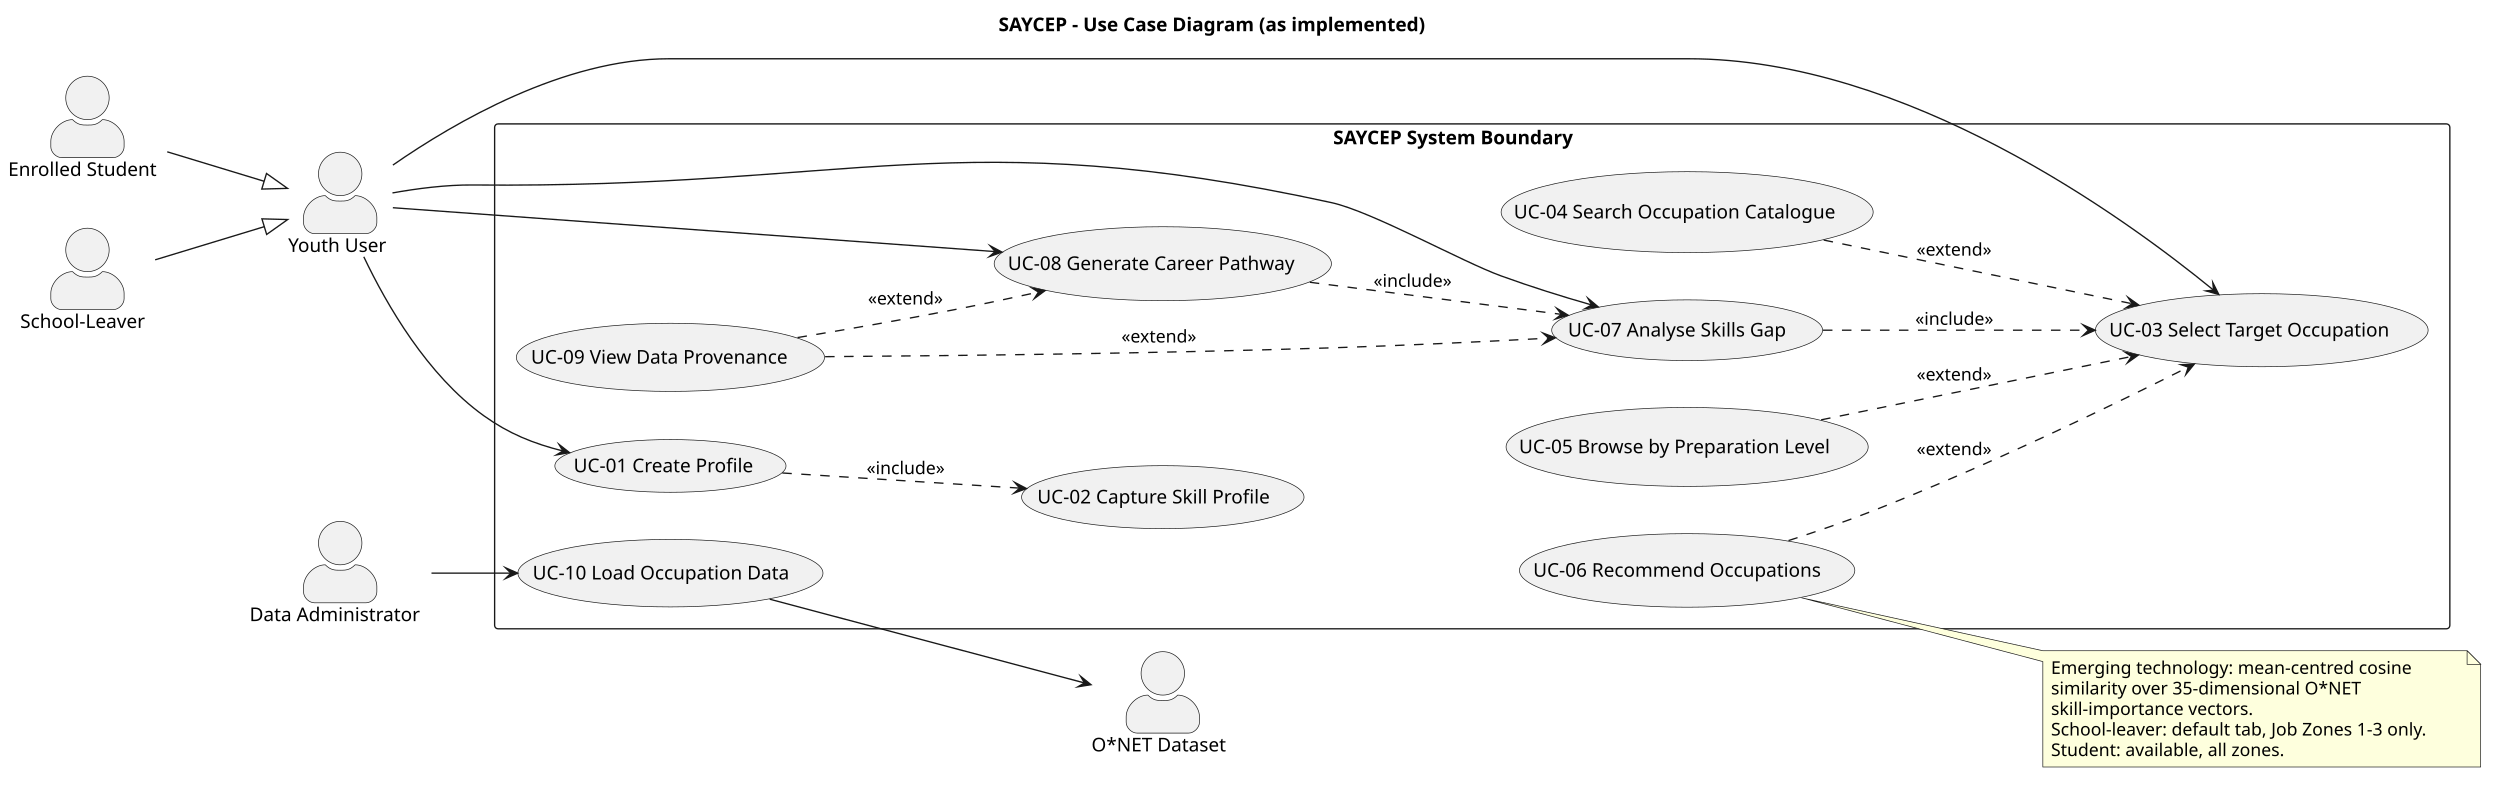
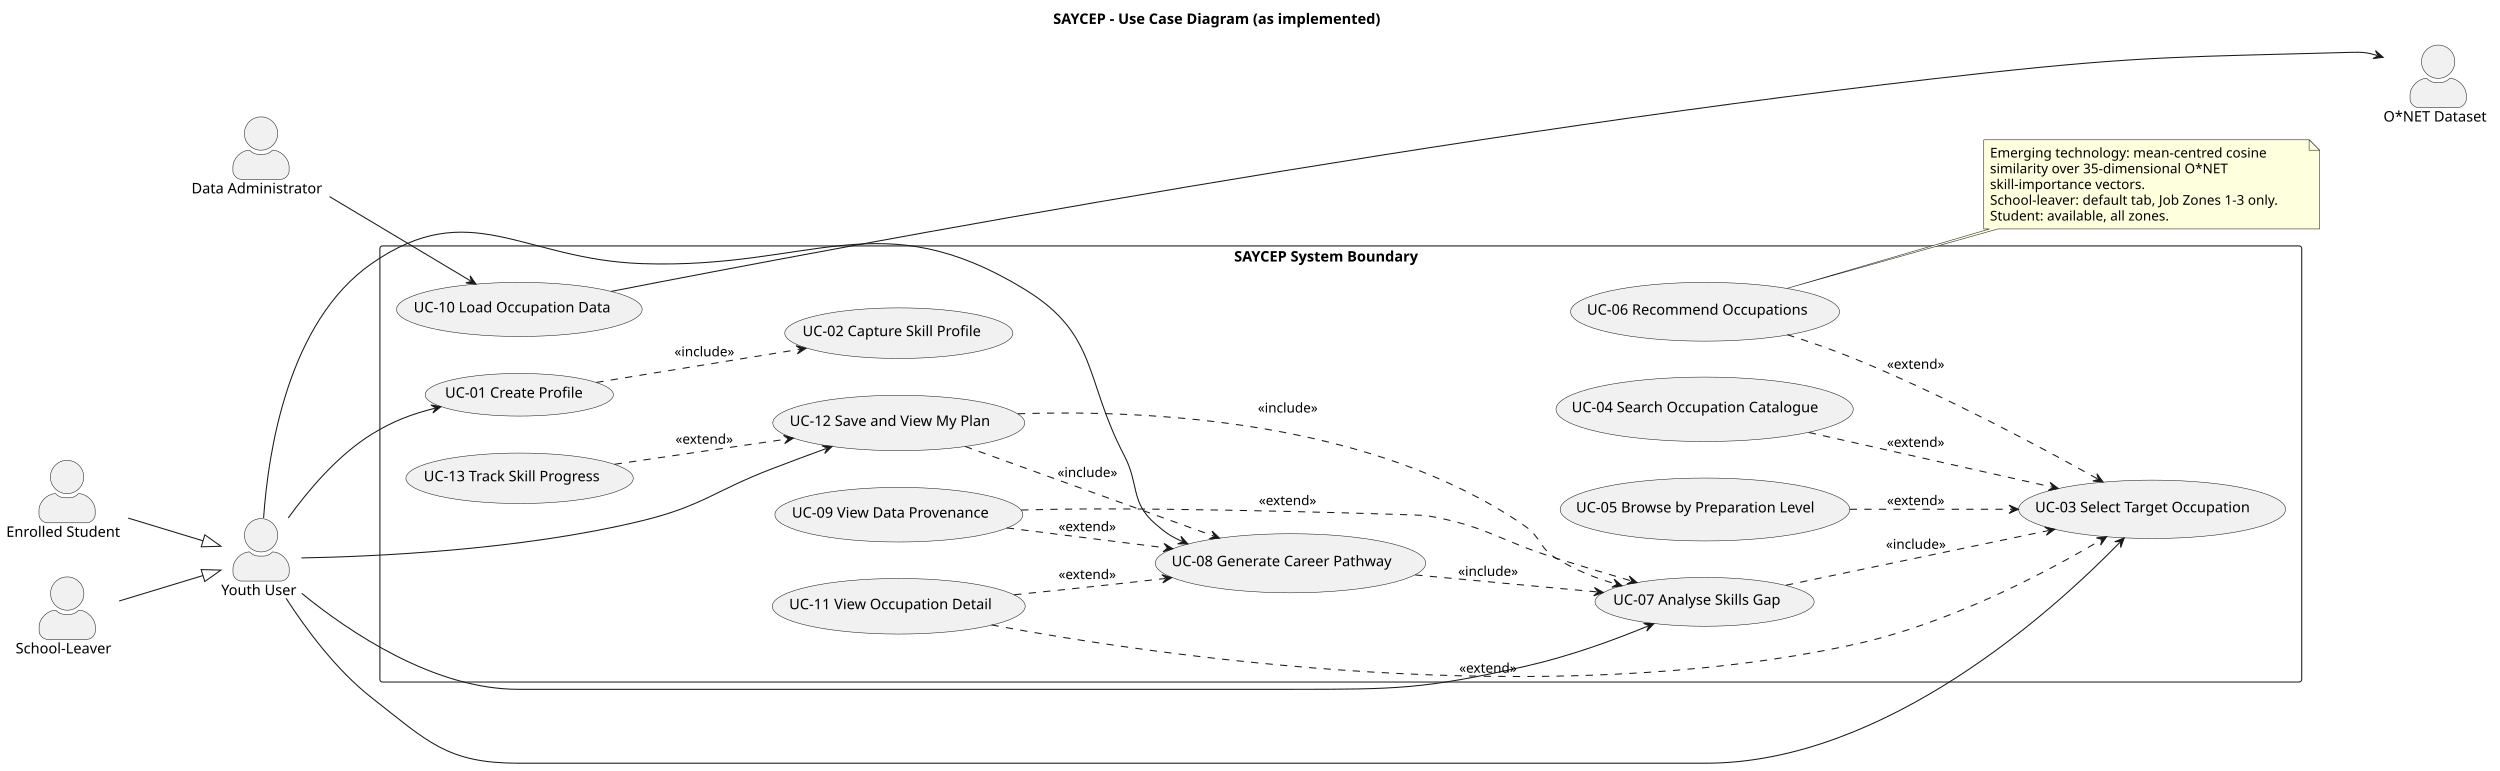
- <svg xmlns="http://www.w3.org/2000/svg" version="1.1" data-diagram-type="DESCRIPTION" style="width:1842px;height:580px;background:#FFFFFF;" width="1842px" height="580px" viewBox="0 0 1842 580" zoomAndPan="magnify" preserveAspectRatio="none" contentStyleType="text/css">
+ <svg xmlns="http://www.w3.org/2000/svg" contentStyleType="text/css" height="740px" preserveAspectRatio="none" style="width:2402px;height:740px;background:#FFFFFF;" version="1.1" viewBox="0 0 2402 740" width="2402px" zoomAndPan="magnify">
  <defs />
-   <g font-family="sans-serif" lengthAdjust="spacing">
-     <g class="title" data-source-line="6">
-       <text x="735.717" y="22.995" fill="#000" font-size="14" textLength="364.321" font-weight="700">SAYCEP - Use Case Diagram (as implemented)</text>
+   <g>
+     <text fill="#000000" font-family="sans-serif" font-size="14" font-weight="bold" lengthAdjust="spacing" textLength="364.321" x="1011.921" y="22.995">SAYCEP - Use Case Diagram (as implemented)</text>
+     <g id="cluster_SAYCEP System Boundary">
+       <rect fill="none" height="419" rx="2.5" ry="2.5" style="stroke:#181818;stroke-width:1.0;" width="1846.5" x="365" y="236.297" />
+       <text fill="#000000" font-family="sans-serif" font-size="14" font-weight="bold" lengthAdjust="spacing" textLength="204.941" x="1185.779" y="251.292">SAYCEP System Boundary</text>
    </g>
-     <g class="cluster" data-qualified-name="SAYCEP System Boundary" id="ent0008" data-source-line="20">
-       <rect x="364.44" y="91.297" width="1440.61" height="372" fill="none" style="stroke:#181818;stroke-width:1;" rx="2.5" ry="2.5" />
-       <text x="982.274" y="106.292" fill="#000" font-size="14" textLength="204.941" font-weight="700">SAYCEP System Boundary</text>
+     <g id="elem_UC1">
+       <ellipse cx="498.924" cy="379.282" fill="#F1F1F1" rx="90.424" ry="20.485" style="stroke:#181818;stroke-width:0.5;" />
+       <text fill="#000000" font-family="sans-serif" font-size="14" lengthAdjust="spacing" textLength="142.7" x="427.574" y="382.128">UC-01 Create Profile</text>
    </g>
-     <g class="entity" data-qualified-name="SAYCEP System Boundary.UC1" id="ent0009" data-source-line="21">
-       <ellipse cx="493.973" cy="343.299" rx="85.163" ry="19.433" fill="#F1F1F1" style="stroke:#181818;stroke-width:0.5;" />
-       <text x="422.623" y="347.948" fill="#000" font-size="14" textLength="142.7">UC-01 Create Profile</text>
+     <g id="elem_UC2">
+       <ellipse cx="863.575" cy="320.112" fill="#F1F1F1" rx="109.575" ry="24.315" style="stroke:#181818;stroke-width:0.5;" />
+       <text fill="#000000" font-family="sans-serif" font-size="14" lengthAdjust="spacing" textLength="184.96" x="771.095" y="322.959">UC-02 Capture Skill Profile</text>
    </g>
-     <g class="entity" data-qualified-name="SAYCEP System Boundary.UC2" id="ent0010" data-source-line="22">
-       <ellipse cx="856.757" cy="366.298" rx="104.057" ry="23.211" fill="#F1F1F1" style="stroke:#181818;stroke-width:0.5;" />
-       <text x="764.277" y="370.947" fill="#000" font-size="14" textLength="184.96">UC-02 Capture Skill Profile</text>
+     <g id="elem_UC3">
+       <ellipse cx="2067.749" cy="489.347" fill="#F1F1F1" rx="128.249" ry="28.05" style="stroke:#181818;stroke-width:0.5;" />
+       <text fill="#000000" font-family="sans-serif" font-size="14" lengthAdjust="spacing" textLength="224.875" x="1955.312" y="492.193">UC-03 Select Target Occupation</text>
    </g>
-     <g class="entity" data-qualified-name="SAYCEP System Boundary.UC3" id="ent0011" data-source-line="23">
-       <ellipse cx="1666.461" cy="243.295" rx="122.591" ry="26.918" fill="#F1F1F1" style="stroke:#181818;stroke-width:0.5;" />
-       <text x="1554.024" y="247.944" fill="#000" font-size="14" textLength="224.875">UC-03 Select Target Occupation</text>
+     <g id="elem_UC4">
+       <ellipse cx="1637.801" cy="393.257" fill="#F1F1F1" rx="142.801" ry="30.96" style="stroke:#181818;stroke-width:0.5;" />
+       <text fill="#000000" font-family="sans-serif" font-size="14" lengthAdjust="spacing" textLength="255.466" x="1510.068" y="396.104">UC-04 Search Occupation Catalogue</text>
    </g>
-     <g class="entity" data-qualified-name="SAYCEP System Boundary.UC4" id="ent0012" data-source-line="24">
-       <ellipse cx="1243.093" cy="156.302" rx="137.073" ry="29.815" fill="#F1F1F1" style="stroke:#181818;stroke-width:0.5;" />
-       <text x="1115.36" y="160.95" fill="#000" font-size="14" textLength="255.466">UC-04 Search Occupation Catalogue</text>
+     <g id="elem_UC5">
+       <ellipse cx="1638.128" cy="489.522" fill="#F1F1F1" rx="139.128" ry="30.226" style="stroke:#181818;stroke-width:0.5;" />
+       <text fill="#000000" font-family="sans-serif" font-size="14" lengthAdjust="spacing" textLength="247.775" x="1514.24" y="492.369">UC-05 Browse by Preparation Level</text>
    </g>
-     <g class="entity" data-qualified-name="SAYCEP System Boundary.UC5" id="ent0013" data-source-line="25">
-       <ellipse cx="1243.085" cy="329.3" rx="133.415" ry="29.083" fill="#F1F1F1" style="stroke:#181818;stroke-width:0.5;" />
-       <text x="1119.197" y="333.948" fill="#000" font-size="14" textLength="247.775">UC-05 Browse by Preparation Level</text>
+     <g id="elem_UC6">
+       <ellipse cx="1638.21" cy="299.539" fill="#F1F1F1" rx="129.21" ry="28.242" style="stroke:#181818;stroke-width:0.5;" />
+       <text fill="#000000" font-family="sans-serif" font-size="14" lengthAdjust="spacing" textLength="226.905" x="1524.757" y="302.385">UC-06 Recommend Occupations</text>
    </g>
-     <g class="entity" data-qualified-name="SAYCEP System Boundary.UC6" id="ent0014" data-source-line="26">
-       <ellipse cx="1243.086" cy="420.296" rx="123.546" ry="27.109" fill="#F1F1F1" style="stroke:#181818;stroke-width:0.5;" />
-       <text x="1129.634" y="424.945" fill="#000" font-size="14" textLength="226.905">UC-06 Recommend Occupations</text>
+     <g id="elem_UC7">
+       <ellipse cx="1637.776" cy="578.252" fill="#F1F1F1" rx="105.276" ry="23.455" style="stroke:#181818;stroke-width:0.5;" />
+       <text fill="#000000" font-family="sans-serif" font-size="14" lengthAdjust="spacing" textLength="175.622" x="1549.965" y="581.099">UC-07 Analyse Skills Gap</text>
    </g>
-     <g class="entity" data-qualified-name="SAYCEP System Boundary.UC7" id="ent0015" data-source-line="27">
-       <ellipse cx="1243.092" cy="243.297" rx="99.802" ry="22.36" fill="#F1F1F1" style="stroke:#181818;stroke-width:0.5;" />
-       <text x="1155.281" y="247.946" fill="#000" font-size="14" textLength="175.622">UC-07 Analyse Skills Gap</text>
+     <g id="elem_UC8">
+       <ellipse cx="1239.925" cy="541.182" fill="#F1F1F1" rx="129.925" ry="28.385" style="stroke:#181818;stroke-width:0.5;" />
+       <text fill="#000000" font-family="sans-serif" font-size="14" lengthAdjust="spacing" textLength="228.416" x="1125.717" y="544.029">UC-08 Generate Career Pathway</text>
    </g>
-     <g class="entity" data-qualified-name="SAYCEP System Boundary.UC8" id="ent0016" data-source-line="28">
-       <ellipse cx="856.758" cy="194.298" rx="124.258" ry="27.252" fill="#F1F1F1" style="stroke:#181818;stroke-width:0.5;" />
-       <text x="742.55" y="198.947" fill="#000" font-size="14" textLength="228.416">UC-08 Generate Career Pathway</text>
+     <g id="elem_UC9">
+       <ellipse cx="863.629" cy="494.523" fill="#F1F1F1" rx="119.129" ry="26.226" style="stroke:#181818;stroke-width:0.5;" />
+       <text fill="#000000" font-family="sans-serif" font-size="14" lengthAdjust="spacing" textLength="205.495" x="760.881" y="497.369">UC-09 View Data Provenance</text>
    </g>
-     <g class="entity" data-qualified-name="SAYCEP System Boundary.UC9" id="ent0017" data-source-line="29">
-       <ellipse cx="493.97" cy="263.293" rx="113.53" ry="25.106" fill="#F1F1F1" style="stroke:#181818;stroke-width:0.5;" />
-       <text x="391.223" y="267.941" fill="#000" font-size="14" textLength="205.495">UC-09 View Data Provenance</text>
+     <g id="elem_UC10">
+       <ellipse cx="498.994" cy="297.296" fill="#F1F1F1" rx="117.994" ry="25.999" style="stroke:#181818;stroke-width:0.5;" />
+       <text fill="#000000" font-family="sans-serif" font-size="14" lengthAdjust="spacing" textLength="203.068" x="397.459" y="300.142">UC-10 Load Occupation Data</text>
    </g>
-     <g class="entity" data-qualified-name="SAYCEP System Boundary.UC10" id="ent0018" data-source-line="30">
-       <ellipse cx="493.973" cy="422.298" rx="112.403" ry="24.881" fill="#F1F1F1" style="stroke:#181818;stroke-width:0.5;" />
-       <text x="392.439" y="426.946" fill="#000" font-size="14" textLength="203.068">UC-10 Load Occupation Data</text>
+     <g id="elem_UC11">
+       <ellipse cx="863.514" cy="582.5" fill="#F1F1F1" rx="121.514" ry="26.703" style="stroke:#181818;stroke-width:0.5;" />
+       <text fill="#000000" font-family="sans-serif" font-size="14" lengthAdjust="spacing" textLength="210.581" x="758.223" y="585.346">UC-11 View Occupation Detail</text>
    </g>
-     <g class="entity" data-qualified-name="User" id="ent0001" data-source-line="11">
-       <ellipse cx="250.656" cy="128.147" rx="16" ry="16" fill="#F1F1F1" style="stroke:#181818;stroke-width:0.5;" />
-       <path d="M250.656,148.147 C254.656,148.147 257.656,148.147 261.656,144.147 C269.656,144.147 277.656,152.147 277.656,160.147 L277.656,164.147 C277.656,168.147 273.656,172.147 269.656,172.147 L231.656,172.147 C227.656,172.147 223.656,168.147 223.656,164.147 L223.656,160.147 C223.656,152.147 231.656,144.147 239.656,144.147 C243.656,148.147 246.656,148.147 250.656,148.147" style="stroke:#181818;stroke-width:0.5;" fill="#F1F1F1" />
-       <text x="212.3" y="185.642" fill="#000" font-size="14" textLength="76.713">Youth User</text>
+     <g id="elem_UC12">
+       <ellipse cx="863.516" cy="406.4" fill="#F1F1F1" rx="121.016" ry="26.603" style="stroke:#181818;stroke-width:0.5;" />
+       <text fill="#000000" font-family="sans-serif" font-size="14" lengthAdjust="spacing" textLength="209.522" x="758.756" y="409.247">UC-12 Save and View My Plan</text>
    </g>
-     <g class="entity" data-qualified-name="Student" id="ent0002" data-source-line="12">
-       <ellipse cx="64.44" cy="72.147" rx="16" ry="16" fill="#F1F1F1" style="stroke:#181818;stroke-width:0.5;" />
-       <path d="M64.44,92.147 C68.44,92.147 71.44,92.147 75.44,88.147 C83.44,88.147 91.44,96.147 91.44,104.147 L91.44,108.147 C91.44,112.147 87.44,116.147 83.44,116.147 L45.44,116.147 C41.44,116.147 37.44,112.147 37.44,108.147 L37.44,104.147 C37.44,96.147 45.44,88.147 53.44,88.147 C57.44,92.147 60.44,92.147 64.44,92.147" style="stroke:#181818;stroke-width:0.5;" fill="#F1F1F1" />
-       <text x="6" y="129.642" fill="#000" font-size="14" textLength="116.881">Enrolled Student</text>
+     <g id="elem_UC13">
+       <ellipse cx="499.224" cy="459.542" fill="#F1F1F1" rx="109.225" ry="24.245" style="stroke:#181818;stroke-width:0.5;" />
+       <text fill="#000000" font-family="sans-serif" font-size="14" lengthAdjust="spacing" textLength="184.201" x="407.124" y="462.389">UC-13 Track Skill Progress</text>
    </g>
-     <g class="entity" data-qualified-name="Leaver" id="ent0003" data-source-line="13">
-       <ellipse cx="64.438" cy="184.147" rx="16" ry="16" fill="#F1F1F1" style="stroke:#181818;stroke-width:0.5;" />
-       <path d="M64.438,204.147 C68.438,204.147 71.438,204.147 75.438,200.147 C83.438,200.147 91.438,208.147 91.438,216.147 L91.438,220.147 C91.438,224.147 87.438,228.147 83.438,228.147 L45.438,228.147 C41.438,228.147 37.438,224.147 37.438,220.147 L37.438,216.147 C37.438,208.147 45.438,200.147 53.438,200.147 C57.438,204.147 60.438,204.147 64.438,204.147" style="stroke:#181818;stroke-width:0.5;" fill="#F1F1F1" />
-       <text x="14.85" y="241.642" fill="#000" font-size="14" textLength="99.176">School-Leaver</text>
+     <g id="elem_User">
+       <ellipse cx="250.856" cy="514.297" fill="#F1F1F1" rx="16" ry="16" style="stroke:#181818;stroke-width:0.5;" />
+       <path d="M250.856,534.297 C254.856,534.297 257.856,534.297 261.856,530.297 C269.856,530.297 277.856,538.297 277.856,546.297 L277.856,550.297 C277.856,554.297 273.856,558.297 269.856,558.297 L231.856,558.297 C227.856,558.297 223.856,554.297 223.856,550.297 L223.856,546.297 C223.856,538.297 231.856,530.297 239.856,530.297 C243.856,534.297 246.856,534.297 250.856,534.297 " fill="#F1F1F1" style="stroke:#181818;stroke-width:0.5;" />
+       <text fill="#000000" font-family="sans-serif" font-size="14" lengthAdjust="spacing" textLength="76.713" x="212.5" y="571.792">Youth User</text>
    </g>
-     <g class="entity" data-qualified-name="Admin" id="ent0004" data-source-line="14">
-       <ellipse cx="250.66" cy="400.147" rx="16" ry="16" fill="#F1F1F1" style="stroke:#181818;stroke-width:0.5;" />
-       <path d="M250.66,420.147 C254.66,420.147 257.66,420.147 261.66,416.147 C269.66,416.147 277.66,424.147 277.66,432.147 L277.66,436.147 C277.66,440.147 273.66,444.147 269.66,444.147 L231.66,444.147 C227.66,444.147 223.66,440.147 223.66,436.147 L223.66,432.147 C223.66,424.147 231.66,416.147 239.66,416.147 C243.66,420.147 246.66,420.147 250.66,420.147" style="stroke:#181818;stroke-width:0.5;" fill="#F1F1F1" />
-       <text x="183.88" y="457.642" fill="#000" font-size="14" textLength="133.561">Data Administrator</text>
+     <g id="elem_Student">
+       <ellipse cx="64.44" cy="458.297" fill="#F1F1F1" rx="16" ry="16" style="stroke:#181818;stroke-width:0.5;" />
+       <path d="M64.44,478.297 C68.44,478.297 71.44,478.297 75.44,474.297 C83.44,474.297 91.44,482.297 91.44,490.297 L91.44,494.297 C91.44,498.297 87.44,502.297 83.44,502.297 L45.44,502.297 C41.44,502.297 37.44,498.297 37.44,494.297 L37.44,490.297 C37.44,482.297 45.44,474.297 53.44,474.297 C57.44,478.297 60.44,478.297 64.44,478.297 " fill="#F1F1F1" style="stroke:#181818;stroke-width:0.5;" />
+       <text fill="#000000" font-family="sans-serif" font-size="14" lengthAdjust="spacing" textLength="116.881" x="6" y="515.792">Enrolled Student</text>
    </g>
-     <g class="entity" data-qualified-name="ONET" id="ent0005" data-source-line="15">
-       <ellipse cx="856.762" cy="496.147" rx="16" ry="16" fill="#F1F1F1" style="stroke:#181818;stroke-width:0.5;" />
-       <path d="M856.762,516.147 C860.762,516.147 863.762,516.147 867.762,512.147 C875.762,512.147 883.762,520.147 883.762,528.147 L883.762,532.147 C883.762,536.147 879.762,540.147 875.762,540.147 L837.762,540.147 C833.762,540.147 829.762,536.147 829.762,532.147 L829.762,528.147 C829.762,520.147 837.762,512.147 845.762,512.147 C849.762,516.147 852.762,516.147 856.762,516.147" style="stroke:#181818;stroke-width:0.5;" fill="#F1F1F1" />
-       <text x="804.18" y="553.642" fill="#000" font-size="14" textLength="105.164">O*NET Dataset</text>
+     <g id="elem_Leaver">
+       <ellipse cx="64.588" cy="570.297" fill="#F1F1F1" rx="16" ry="16" style="stroke:#181818;stroke-width:0.5;" />
+       <path d="M64.588,590.297 C68.588,590.297 71.588,590.297 75.588,586.297 C83.588,586.297 91.588,594.297 91.588,602.297 L91.588,606.297 C91.588,610.297 87.588,614.297 83.588,614.297 L45.588,614.297 C41.588,614.297 37.588,610.297 37.588,606.297 L37.588,602.297 C37.588,594.297 45.588,586.297 53.588,586.297 C57.588,590.297 60.588,590.297 64.588,590.297 " fill="#F1F1F1" style="stroke:#181818;stroke-width:0.5;" />
+       <text fill="#000000" font-family="sans-serif" font-size="14" lengthAdjust="spacing" textLength="99.176" x="15" y="627.792">School-Leaver</text>
    </g>
-     <g class="entity" data-qualified-name="GMN33" id="ent0034" data-source-line="51">
-       <path d="M1505.16,479.467 L1505.16,479.467 L1327.34,440.447 L1505.16,487.467 L1505.16,565.131 A0,0 0 0 0 1505.16,565.131 L1827.756,565.131 A0,0 0 0 0 1827.756,565.131 L1827.756,489.467 L1817.756,479.467 L1505.16,479.467 A0,0 0 0 0 1505.16,479.467" style="stroke:#181818;stroke-width:0.5;" fill="#FEFFDD" />
-       <path d="M1817.756,479.467 L1817.756,489.467 L1827.756,489.467 L1817.756,479.467" style="stroke:#181818;stroke-width:0.5;" fill="#FEFFDD" />
-       <text x="1511.16" y="496.534" fill="#000" font-size="13" textLength="284.896">Emerging technology: mean-centred cosine</text>
-       <text x="1511.16" y="511.667" fill="#000" font-size="13" textLength="244.137">similarity over 35-dimensional O*NET</text>
-       <text x="1511.16" y="526.799" fill="#000" font-size="13" textLength="160.374">skill-importance vectors.</text>
-       <text x="1511.16" y="541.932" fill="#000" font-size="13" textLength="301.596">School-leaver: default tab, Job Zones 1-3 only.</text>
-       <text x="1511.16" y="557.065" fill="#000" font-size="13" textLength="187.872">Student: available, all zones.</text>
+     <g id="elem_Admin">
+       <ellipse cx="250.78" cy="128.297" fill="#F1F1F1" rx="16" ry="16" style="stroke:#181818;stroke-width:0.5;" />
+       <path d="M250.78,148.297 C254.78,148.297 257.78,148.297 261.78,144.297 C269.78,144.297 277.78,152.297 277.78,160.297 L277.78,164.297 C277.78,168.297 273.78,172.297 269.78,172.297 L231.78,172.297 C227.78,172.297 223.78,168.297 223.78,164.297 L223.78,160.297 C223.78,152.297 231.78,144.297 239.78,144.297 C243.78,148.297 246.78,148.297 250.78,148.297 " fill="#F1F1F1" style="stroke:#181818;stroke-width:0.5;" />
+       <text fill="#000000" font-family="sans-serif" font-size="14" lengthAdjust="spacing" textLength="133.56" x="184" y="185.792">Data Administrator</text>
    </g>
-     <g class="link" data-entity-1="ent0002" data-entity-2="ent0001" id="lnk6" data-source-line="17" data-link-type="extension">
-       <path d="M123.22,111.857 C152.14,120.647 169.088,125.802 194.618,133.562" style="stroke:#181818;stroke-width:1;" fill="none" id="Student-to-User" />
-       <polygon points="211.84,138.797,196.363,127.821,192.873,139.303,211.84,138.797" fill="none" style="stroke:#181818;stroke-width:1;stroke-linejoin:miter;stroke-miterlimit:10;" />
+     <g id="elem_ONET">
+       <ellipse cx="2342.582" cy="59.297" fill="#F1F1F1" rx="16" ry="16" style="stroke:#181818;stroke-width:0.5;" />
+       <path d="M2342.582,79.297 C2346.582,79.297 2349.582,79.297 2353.582,75.297 C2361.582,75.297 2369.582,83.297 2369.582,91.297 L2369.582,95.297 C2369.582,99.297 2365.582,103.297 2361.582,103.297 L2323.582,103.297 C2319.582,103.297 2315.582,99.297 2315.582,95.297 L2315.582,91.297 C2315.582,83.297 2323.582,75.297 2331.582,75.297 C2335.582,79.297 2338.582,79.297 2342.582,79.297 " fill="#F1F1F1" style="stroke:#181818;stroke-width:0.5;" />
+       <text fill="#000000" font-family="sans-serif" font-size="14" lengthAdjust="spacing" textLength="105.164" x="2290" y="116.792">O*NET Dataset</text>
    </g>
-     <g class="link" data-entity-1="ent0003" data-entity-2="ent0001" id="lnk7" data-source-line="18" data-link-type="extension">
-       <path d="M114.32,191.437 C144.92,182.137 166.519,175.575 194.729,166.995" style="stroke:#181818;stroke-width:1;" fill="none" id="Leaver-to-User" />
-       <polygon points="211.95,161.757,192.983,161.254,196.475,172.735,211.95,161.757" fill="none" style="stroke:#181818;stroke-width:1;stroke-linejoin:miter;stroke-miterlimit:10;" />
+     <g id="elem_GMN45">
+       <path d="M1906,134.297 L1906,219.961 A0,0 0 0 0 1906,219.961 L1911.58,219.961 L1716.91,277.067 L1919.58,219.961 L2228.596,219.961 A0,0 0 0 0 2228.596,219.961 L2228.596,144.297 L2218.596,134.297 L1906,134.297 A0,0 0 0 0 1906,134.297 " fill="#FEFFDD" style="stroke:#181818;stroke-width:0.5;" />
+       <path d="M2218.596,134.297 L2218.596,144.297 L2228.596,144.297 L2218.596,134.297 " fill="#FEFFDD" style="stroke:#181818;stroke-width:0.5;" />
+       <text fill="#000000" font-family="sans-serif" font-size="13" lengthAdjust="spacing" textLength="284.896" x="1912" y="151.364">Emerging technology: mean-centred cosine</text>
+       <text fill="#000000" font-family="sans-serif" font-size="13" lengthAdjust="spacing" textLength="244.137" x="1912" y="166.497">similarity over 35-dimensional O*NET</text>
+       <text fill="#000000" font-family="sans-serif" font-size="13" lengthAdjust="spacing" textLength="160.374" x="1912" y="181.629">skill-importance vectors.</text>
+       <text fill="#000000" font-family="sans-serif" font-size="13" lengthAdjust="spacing" textLength="301.596" x="1912" y="196.762">School-leaver: default tab, Job Zones 1-3 only.</text>
+       <text fill="#000000" font-family="sans-serif" font-size="13" lengthAdjust="spacing" textLength="187.872" x="1912" y="211.895">Student: available, all zones.</text>
    </g>
-     <g class="link" data-entity-1="ent0001" data-entity-2="ent0009" id="lnk19" data-source-line="33" data-link-type="dependency">
-       <path d="M268.04,189.197 C285.03,224.867 314.94,276.547 356.44,306.297 C374.9,319.527 393,326.821 414.78,332.281" style="stroke:#181818;stroke-width:1;" fill="none" id="User-to-UC1" />
-       <polygon points="419.63,333.497,411.873,327.428,414.78,332.281,409.927,335.188,419.63,333.497" fill="#181818" style="stroke:#181818;stroke-width:1;stroke-linejoin:miter;stroke-miterlimit:10;" />
+     <g id="link_Student_User">
+       <path d="M123.12,497.787 C152.19,506.607 169.416,511.838 195.076,519.628 " fill="none" id="Student-to-User" style="stroke:#181818;stroke-width:1.0;" />
+       <polygon fill="none" points="212.3,524.857,196.819,513.887,193.333,525.369,212.3,524.857" style="stroke:#181818;stroke-width:1.0;" />
    </g>
-     <g class="link" data-entity-1="ent0001" data-entity-2="ent0011" id="lnk20" data-source-line="34" data-link-type="dependency">
-       <path d="M289.49,121.617 C335.17,89.927 415.52,43.297 492.97,43.297 C492.97,43.297 492.97,43.297 1244.09,43.297 C1404.22,43.297 1564.519,159.472 1630.939,213.782" style="stroke:#181818;stroke-width:1;" fill="none" id="User-to-UC3" />
-       <polygon points="1634.81,216.947,1630.375,208.153,1630.939,213.782,1625.311,214.346,1634.81,216.947" fill="#181818" style="stroke:#181818;stroke-width:1;stroke-linejoin:miter;stroke-miterlimit:10;" />
+     <g id="link_Leaver_User">
+       <path d="M114.46,577.437 C145.1,568.137 166.757,561.568 195.007,552.988 " fill="none" id="Leaver-to-User" style="stroke:#181818;stroke-width:1.0;" />
+       <polygon fill="none" points="212.23,547.757,193.263,547.247,196.75,558.729,212.23,547.757" style="stroke:#181818;stroke-width:1.0;" />
    </g>
-     <g class="link" data-entity-1="ent0001" data-entity-2="ent0015" id="lnk21" data-source-line="35" data-link-type="dependency">
-       <path d="M289.17,142.147 C307.03,138.957 328.75,136.107 348.44,136.297 C629.63,139.007 706.25,89.457 981.02,149.297 C1010.58,155.737 1077.57,192.997 1106.02,203.297 C1129.05,211.637 1149.934,218.158 1172.724,224.698" style="stroke:#181818;stroke-width:1;" fill="none" id="User-to-UC7" />
-       <polygon points="1177.53,226.077,1169.982,219.75,1172.724,224.698,1167.776,227.439,1177.53,226.077" fill="#181818" style="stroke:#181818;stroke-width:1;stroke-linejoin:miter;stroke-miterlimit:10;" />
+     <g id="link_User_UC1">
+       <path d="M276.95,497.667 C295.9,471.327 324.23,437.637 357,417.297 C377.03,404.867 395.301,397.91 417.851,392.24 " fill="none" id="User-to-UC1" style="stroke:#181818;stroke-width:1.0;" />
+       <polygon fill="#181818" points="423.67,390.777,413.966,389.092,418.821,391.996,415.917,396.851,423.67,390.777" style="stroke:#181818;stroke-width:1.0;" />
    </g>
-     <g class="link" data-entity-1="ent0001" data-entity-2="ent0016" id="lnk22" data-source-line="36" data-link-type="dependency">
-       <path d="M289.45,153.047 C377.6,159.467 594.823,175.294 733.243,185.374" style="stroke:#181818;stroke-width:1;" fill="none" id="User-to-UC8" />
-       <polygon points="738.23,185.737,729.544,181.094,733.243,185.374,728.963,189.073,738.23,185.737" fill="#181818" style="stroke:#181818;stroke-width:1;stroke-linejoin:miter;stroke-miterlimit:10;" />
+     <g id="link_User_UC3">
+       <path d="M274.86,574.847 C293.83,604.157 323.11,643.827 357,670.297 C411.09,712.547 429.36,733.297 498,733.297 C498,733.297 498,733.297 1639,733.297 C1812.05,733.297 1974.634,584.925 2036.774,521.115 " fill="none" id="User-to-UC3" style="stroke:#181818;stroke-width:1.0;" />
+       <polygon fill="#181818" points="2040.96,516.817,2031.815,520.474,2037.472,520.399,2037.547,526.055,2040.96,516.817" style="stroke:#181818;stroke-width:1.0;" />
    </g>
-     <g class="link" data-entity-1="ent0004" data-entity-2="ent0018" id="lnk23" data-source-line="37" data-link-type="dependency">
-       <path d="M317.92,422.297 C337.59,422.297 354.71,422.297 376.42,422.297" style="stroke:#181818;stroke-width:1;" fill="none" id="Admin-to-UC10" />
-       <polygon points="381.42,422.297,372.42,418.297,376.42,422.297,372.42,426.297,381.42,422.297" fill="#181818" style="stroke:#181818;stroke-width:1;stroke-linejoin:miter;stroke-miterlimit:10;" />
+     <g id="link_User_UC7">
+       <path d="M289.83,570.067 C335.67,607.387 416.91,662.297 498,662.297 C498,662.297 498,662.297 1241,662.297 C1341.03,662.297 1367.42,662.317 1465,640.297 C1508.04,630.587 1549.497,615.41 1583.477,601.5 " fill="none" id="User-to-UC7" style="stroke:#181818;stroke-width:1.0;" />
+       <polygon fill="#181818" points="1589.03,599.227,1579.186,598.935,1584.403,601.121,1582.216,606.338,1589.03,599.227" style="stroke:#181818;stroke-width:1.0;" />
    </g>
-     <g class="link" data-entity-1="ent0009" data-entity-2="ent0010" id="lnk24" data-source-line="39" data-link-type="dependency">
-       <path d="M576.39,348.487 C629.7,351.887 694.72,356.029 751.32,359.639" style="stroke:#181818;stroke-width:1;stroke-dasharray:7,7;" fill="none" id="UC1-to-UC2" />
-       <polygon points="756.31,359.957,747.583,355.392,751.32,359.639,747.074,363.376,756.31,359.957" fill="#181818" style="stroke:#181818;stroke-width:1;stroke-linejoin:miter;stroke-miterlimit:10;" />
-       <text x="638.5" y="349.364" fill="#000" font-size="13" textLength="63.007">«include»</text>
+     <g id="link_User_UC8">
+       <path d="M253.26,497.647 C257.66,434.137 276.66,309.177 357,253.297 C451.86,187.307 501.51,249.377 617,253.297 C780.84,258.857 845.25,192.607 985,278.297 C1055.18,321.327 1041.8,364.377 1080,437.297 C1094.95,465.837 1085.68,482.167 1110,503.297 C1119.16,511.257 1124.437,515.143 1135.767,520.123 " fill="none" id="User-to-UC8" style="stroke:#181818;stroke-width:1.0;" />
+       <polygon fill="#181818" points="1141.26,522.537,1134.63,515.254,1136.683,520.525,1131.411,522.577,1141.26,522.537" style="stroke:#181818;stroke-width:1.0;" />
    </g>
-     <g class="link" data-entity-1="ent0012" data-entity-2="ent0011" id="lnk25" data-source-line="40" data-link-type="dependency">
-       <path d="M1343.68,176.857 C1414.13,191.407 1502.893,209.726 1570.993,223.786" style="stroke:#181818;stroke-width:1;stroke-dasharray:7,7;" fill="none" id="UC4-to-UC3" />
-       <polygon points="1575.89,224.797,1567.885,219.06,1570.993,223.786,1566.267,226.894,1575.89,224.797" fill="#181818" style="stroke:#181818;stroke-width:1;stroke-linejoin:miter;stroke-miterlimit:10;" />
-       <text x="1412.16" y="188.364" fill="#000" font-size="13" textLength="61.185">«extend»</text>
+     <g id="link_User_UC12">
+       <path d="M289.63,536.057 C356.48,534.877 499.93,528.877 617,500.297 C675.13,486.107 686.11,471.677 742,450.297 C760.62,443.177 775.313,437.713 793.873,430.943 " fill="none" id="User-to-UC12" style="stroke:#181818;stroke-width:1.0;" />
+       <polygon fill="#181818" points="799.51,428.887,789.684,428.213,794.813,430.6,792.426,435.729,799.51,428.887" style="stroke:#181818;stroke-width:1.0;" />
    </g>
-     <g class="link" data-entity-1="ent0013" data-entity-2="ent0011" id="lnk26" data-source-line="41" data-link-type="dependency">
-       <path d="M1341.82,309.347 C1412.33,294.957 1501.891,276.677 1570.551,262.667" style="stroke:#181818;stroke-width:1;stroke-dasharray:7,7;" fill="none" id="UC5-to-UC3" />
-       <polygon points="1575.45,261.667,1565.832,259.547,1570.551,262.667,1567.431,267.385,1575.45,261.667" fill="#181818" style="stroke:#181818;stroke-width:1;stroke-linejoin:miter;stroke-miterlimit:10;" />
-       <text x="1412.16" y="280.364" fill="#000" font-size="13" textLength="61.185">«extend»</text>
+     <g id="link_Admin_UC10">
+       <path d="M316.63,188.917 C361.19,215.547 413.9,247.039 452.15,269.899 " fill="none" id="Admin-to-UC10" style="stroke:#181818;stroke-width:1.0;" />
+       <polygon fill="#181818" points="457.3,272.977,451.627,264.926,453.008,270.412,447.522,271.793,457.3,272.977" style="stroke:#181818;stroke-width:1.0;" />
    </g>
-     <g class="link" data-entity-1="ent0014" data-entity-2="ent0011" id="lnk27" data-source-line="42" data-link-type="dependency">
-       <path d="M1317.77,398.307 C1338.16,391.717 1360.18,384.147 1380.16,376.297 C1465.1,342.907 1556.163,298.734 1612.323,270.484" style="stroke:#181818;stroke-width:1;stroke-dasharray:7,7;" fill="none" id="UC6-to-UC3" />
-       <polygon points="1616.79,268.237,1606.952,268.708,1612.323,270.484,1610.547,275.855,1616.79,268.237" fill="#181818" style="stroke:#181818;stroke-width:1;stroke-linejoin:miter;stroke-miterlimit:10;" />
-       <text x="1412.16" y="335.364" fill="#000" font-size="13" textLength="61.185">«extend»</text>
+     <g id="link_UC1_UC2">
+       <path d="M572.92,367.427 C631.02,357.977 706.648,345.661 768.408,335.611 " fill="none" id="UC1-to-UC2" style="stroke:#181818;stroke-width:1.0;stroke-dasharray:7.0,7.0;" />
+       <polygon fill="#181818" points="774.33,334.647,764.804,332.144,769.395,335.45,766.089,340.041,774.33,334.647" style="stroke:#181818;stroke-width:1.0;" />
+       <text fill="#000000" font-family="sans-serif" font-size="13" lengthAdjust="spacing" textLength="63.007" x="648" y="342.364">«include»</text>
    </g>
-     <g class="link" data-entity-1="ent0015" data-entity-2="ent0011" id="lnk28" data-source-line="43" data-link-type="dependency">
-       <path d="M1343.15,243.297 C1403.12,243.297 1475.05,243.297 1538.72,243.297" style="stroke:#181818;stroke-width:1;stroke-dasharray:7,7;" fill="none" id="UC7-to-UC3" />
-       <polygon points="1543.72,243.297,1534.72,239.297,1538.72,243.297,1534.72,247.297,1543.72,243.297" fill="#181818" style="stroke:#181818;stroke-width:1;stroke-linejoin:miter;stroke-miterlimit:10;" />
-       <text x="1411.16" y="239.364" fill="#000" font-size="13" textLength="63.007">«include»</text>
+     <g id="link_UC4_UC3">
+       <path d="M1737.88,415.507 C1810.27,431.757 1901.796,452.312 1971.726,468.012 " fill="none" id="UC4-to-UC3" style="stroke:#181818;stroke-width:1.0;stroke-dasharray:7.0,7.0;" />
+       <polygon fill="#181818" points="1977.58,469.327,1969.675,463.452,1972.701,468.232,1967.922,471.258,1977.58,469.327" style="stroke:#181818;stroke-width:1.0;" />
+       <text fill="#000000" font-family="sans-serif" font-size="13" lengthAdjust="spacing" textLength="61.185" x="1813" y="429.364">«extend»</text>
    </g>
-     <g class="link" data-entity-1="ent0016" data-entity-2="ent0015" id="lnk29" data-source-line="44" data-link-type="dependency">
-       <path d="M965.07,207.977 C1025.15,215.637 1094.11,224.424 1150.47,231.614" style="stroke:#181818;stroke-width:1;stroke-dasharray:7,7;" fill="none" id="UC8-to-UC7" />
-       <polygon points="1155.43,232.247,1147.009,227.14,1150.47,231.614,1145.996,235.076,1155.43,232.247" fill="#181818" style="stroke:#181818;stroke-width:1;stroke-linejoin:miter;stroke-miterlimit:10;" />
-       <text x="1012.02" y="211.364" fill="#000" font-size="13" textLength="63.007">«include»</text>
+     <g id="link_UC5_UC3">
+       <path d="M1777.21,489.297 C1829.29,489.297 1882.24,489.297 1933.27,489.297 " fill="none" id="UC5-to-UC3" style="stroke:#181818;stroke-width:1.0;stroke-dasharray:7.0,7.0;" />
+       <polygon fill="#181818" points="1939.27,489.297,1930.27,485.297,1934.27,489.297,1930.27,493.297,1939.27,489.297" style="stroke:#181818;stroke-width:1.0;" />
+       <text fill="#000000" font-family="sans-serif" font-size="13" lengthAdjust="spacing" textLength="61.185" x="1813" y="485.364">«extend»</text>
    </g>
-     <g class="link" data-entity-1="ent0017" data-entity-2="ent0015" id="lnk30" data-source-line="45" data-link-type="dependency">
-       <path d="M607.94,262.797 C706.47,262.097 853.23,260.397 981.02,256.297 C1035.67,254.537 1091.727,251.827 1141.037,249.157" style="stroke:#181818;stroke-width:1;stroke-dasharray:7,7;" fill="none" id="UC9-to-UC7" />
-       <polygon points="1146.03,248.887,1136.827,245.379,1141.037,249.157,1137.259,253.368,1146.03,248.887" fill="#181818" style="stroke:#181818;stroke-width:1;stroke-linejoin:miter;stroke-miterlimit:10;" />
-       <text x="826.26" y="252.364" fill="#000" font-size="13" textLength="61.185">«extend»</text>
+     <g id="link_UC6_UC3">
+       <path d="M1717.2,321.567 C1738.17,328.217 1760.66,335.977 1781,344.297 C1868.21,379.987 1959.854,429.047 2015.374,460.117 " fill="none" id="UC6-to-UC3" style="stroke:#181818;stroke-width:1.0;stroke-dasharray:7.0,7.0;" />
+       <polygon fill="#181818" points="2020.61,463.047,2014.71,455.161,2016.247,460.605,2010.803,462.142,2020.61,463.047" style="stroke:#181818;stroke-width:1.0;" />
+       <text fill="#000000" font-family="sans-serif" font-size="13" lengthAdjust="spacing" textLength="61.185" x="1813" y="354.364">«extend»</text>
    </g>
-     <g class="link" data-entity-1="ent0017" data-entity-2="ent0016" id="lnk31" data-source-line="46" data-link-type="dependency">
-       <path d="M587.62,248.717 C623.57,242.777 665.03,235.607 702.5,228.297 C724.44,224.017 743.158,220.065 765.118,215.215" style="stroke:#181818;stroke-width:1;stroke-dasharray:7,7;" fill="none" id="UC9-to-UC8" />
-       <polygon points="770,214.137,760.349,212.172,765.118,215.215,762.074,219.984,770,214.137" fill="#181818" style="stroke:#181818;stroke-width:1;stroke-linejoin:miter;stroke-miterlimit:10;" />
-       <text x="639.5" y="224.364" fill="#000" font-size="13" textLength="61.185">«extend»</text>
+     <g id="link_UC7_UC3">
+       <path d="M1715.92,562.287 C1788.4,547.197 1891.216,525.79 1968.326,509.73 " fill="none" id="UC7-to-UC3" style="stroke:#181818;stroke-width:1.0;stroke-dasharray:7.0,7.0;" />
+       <polygon fill="#181818" points="1974.2,508.507,1964.573,506.426,1969.305,509.526,1966.205,514.258,1974.2,508.507" style="stroke:#181818;stroke-width:1.0;" />
+       <text fill="#000000" font-family="sans-serif" font-size="13" lengthAdjust="spacing" textLength="63.007" x="1812" y="527.364">«include»</text>
    </g>
-     <g class="link" data-entity-1="ent0018" data-entity-2="ent0005" id="lnk32" data-source-line="48" data-link-type="dependency">
-       <path d="M567.12,441.487 C637.14,460.127 736.848,486.651 799.038,503.201" style="stroke:#181818;stroke-width:1;" fill="none" id="UC10-to-ONET" />
-       <polygon points="803.87,504.487,796.201,498.307,799.038,503.201,794.144,506.038,803.87,504.487" fill="#181818" style="stroke:#181818;stroke-width:1;stroke-linejoin:miter;stroke-miterlimit:10;" />
+     <g id="link_UC8_UC7">
+       <path d="M1359.81,552.397 C1417.57,557.797 1480.106,563.639 1534.566,568.729 " fill="none" id="UC8-to-UC7" style="stroke:#181818;stroke-width:1.0;stroke-dasharray:7.0,7.0;" />
+       <polygon fill="#181818" points="1540.54,569.287,1531.951,564.467,1535.562,568.822,1531.207,572.432,1540.54,569.287" style="stroke:#181818;stroke-width:1.0;" />
+       <text fill="#000000" font-family="sans-serif" font-size="13" lengthAdjust="spacing" textLength="63.007" x="1401" y="553.364">«include»</text>
+     </g>
+     <g id="link_UC9_UC7">
+       <path d="M981.16,490.037 C992.59,489.737 1004.02,489.477 1015,489.297 C1136.89,487.277 1367.45,494.857 1370,495.297 C1427.64,505.117 1439.18,518.897 1495,536.297 C1520.4,544.217 1542.713,550.906 1567.153,558.086 " fill="none" id="UC9-to-UC7" style="stroke:#181818;stroke-width:1.0;stroke-dasharray:7.0,7.0;" />
+       <polygon fill="#181818" points="1572.91,559.777,1565.402,553.402,1568.113,558.367,1563.147,561.078,1572.91,559.777" style="stroke:#181818;stroke-width:1.0;" />
+       <text fill="#000000" font-family="sans-serif" font-size="13" lengthAdjust="spacing" textLength="61.185" x="1209.5" y="485.364">«extend»</text>
+     </g>
+     <g id="link_UC9_UC8">
+       <path d="M967.33,507.207 C1016.81,513.407 1070.277,520.119 1120.917,526.479 " fill="none" id="UC9-to-UC8" style="stroke:#181818;stroke-width:1.0;stroke-dasharray:7.0,7.0;" />
+       <polygon fill="#181818" points="1126.87,527.227,1118.439,522.136,1121.909,526.604,1117.442,530.074,1126.87,527.227" style="stroke:#181818;stroke-width:1.0;" />
+       <text fill="#000000" font-family="sans-serif" font-size="13" lengthAdjust="spacing" textLength="61.185" x="1017" y="510.364">«extend»</text>
+     </g>
+     <g id="link_UC11_UC3">
+       <path d="M952.64,600.417 C1117.5,631.107 1482.79,683.997 1781,619.297 C1872.55,599.437 1964.792,550.625 2018.862,518.735 " fill="none" id="UC11-to-UC3" style="stroke:#181818;stroke-width:1.0;stroke-dasharray:7.0,7.0;" />
+       <polygon fill="#181818" points="2024.03,515.687,2014.246,516.814,2019.723,518.227,2018.31,523.704,2024.03,515.687" style="stroke:#181818;stroke-width:1.0;" />
+       <text fill="#000000" font-family="sans-serif" font-size="13" lengthAdjust="spacing" textLength="61.185" x="1402" y="646.364">«extend»</text>
+     </g>
+     <g id="link_UC11_UC8">
+       <path d="M974.45,571.437 C1008.31,567.997 1045.7,564.097 1080,560.297 C1094.78,558.657 1104.371,557.576 1119.721,555.776 " fill="none" id="UC11-to-UC8" style="stroke:#181818;stroke-width:1.0;stroke-dasharray:7.0,7.0;" />
+       <polygon fill="#181818" points="1125.68,555.077,1116.275,552.152,1120.714,555.659,1117.207,560.098,1125.68,555.077" style="stroke:#181818;stroke-width:1.0;" />
+       <text fill="#000000" font-family="sans-serif" font-size="13" lengthAdjust="spacing" textLength="61.185" x="1017" y="556.364">«extend»</text>
+     </g>
+     <g id="link_UC12_UC7">
+       <path d="M977.97,397.537 C1107.25,393.357 1319.39,404.697 1465,505.297 C1480.77,516.197 1478.6,526.367 1495,536.297 C1514.24,547.957 1531.159,554.87 1552.669,561.13 " fill="none" id="UC12-to-UC7" style="stroke:#181818;stroke-width:1.0;stroke-dasharray:7.0,7.0;" />
+       <polygon fill="#181818" points="1558.43,562.807,1550.906,556.451,1553.629,561.41,1548.671,564.133,1558.43,562.807" style="stroke:#181818;stroke-width:1.0;" />
+       <text fill="#000000" font-family="sans-serif" font-size="13" lengthAdjust="spacing" textLength="63.007" x="1208.5" y="396.364">«include»</text>
+     </g>
+     <g id="link_UC12_UC8">
+       <path d="M927.18,428.897 C994.86,453.287 1096.615,489.973 1166.035,514.992 " fill="none" id="UC12-to-UC8" style="stroke:#181818;stroke-width:1.0;stroke-dasharray:7.0,7.0;" />
+       <polygon fill="#181818" points="1171.68,517.027,1164.569,510.212,1166.976,515.332,1161.857,517.738,1171.68,517.027" style="stroke:#181818;stroke-width:1.0;" />
+       <text fill="#000000" font-family="sans-serif" font-size="13" lengthAdjust="spacing" textLength="63.007" x="1016" y="458.364">«include»</text>
+     </g>
+     <g id="link_UC13_UC12">
+       <path d="M590.54,446.057 C642.76,438.427 702.573,429.675 756.343,421.815 " fill="none" id="UC13-to-UC12" style="stroke:#181818;stroke-width:1.0;stroke-dasharray:7.0,7.0;" />
+       <polygon fill="#181818" points="762.28,420.947,752.796,418.291,757.333,421.67,753.953,426.207,762.28,420.947" style="stroke:#181818;stroke-width:1.0;" />
+       <text fill="#000000" font-family="sans-serif" font-size="13" lengthAdjust="spacing" textLength="61.185" x="649" y="426.364">«extend»</text>
+     </g>
+     <g id="link_UC10_ONET">
+       <path d="M587.18,279.987 C807.27,237.007 1403.63,124.937 1906,70.297 C2062.22,53.307 2101.92,54.747 2259,50.297 C2269.25,50.007 2274.047,50.226 2284.017,53.306 " fill="none" id="UC10-to-ONET" style="stroke:#181818;stroke-width:1.0;" />
+       <polygon fill="#181818" points="2289.75,55.077,2282.332,48.599,2284.973,53.601,2279.97,56.242,2289.75,55.077" style="stroke:#181818;stroke-width:1.0;" />
    </g>
  </g>
</svg>
